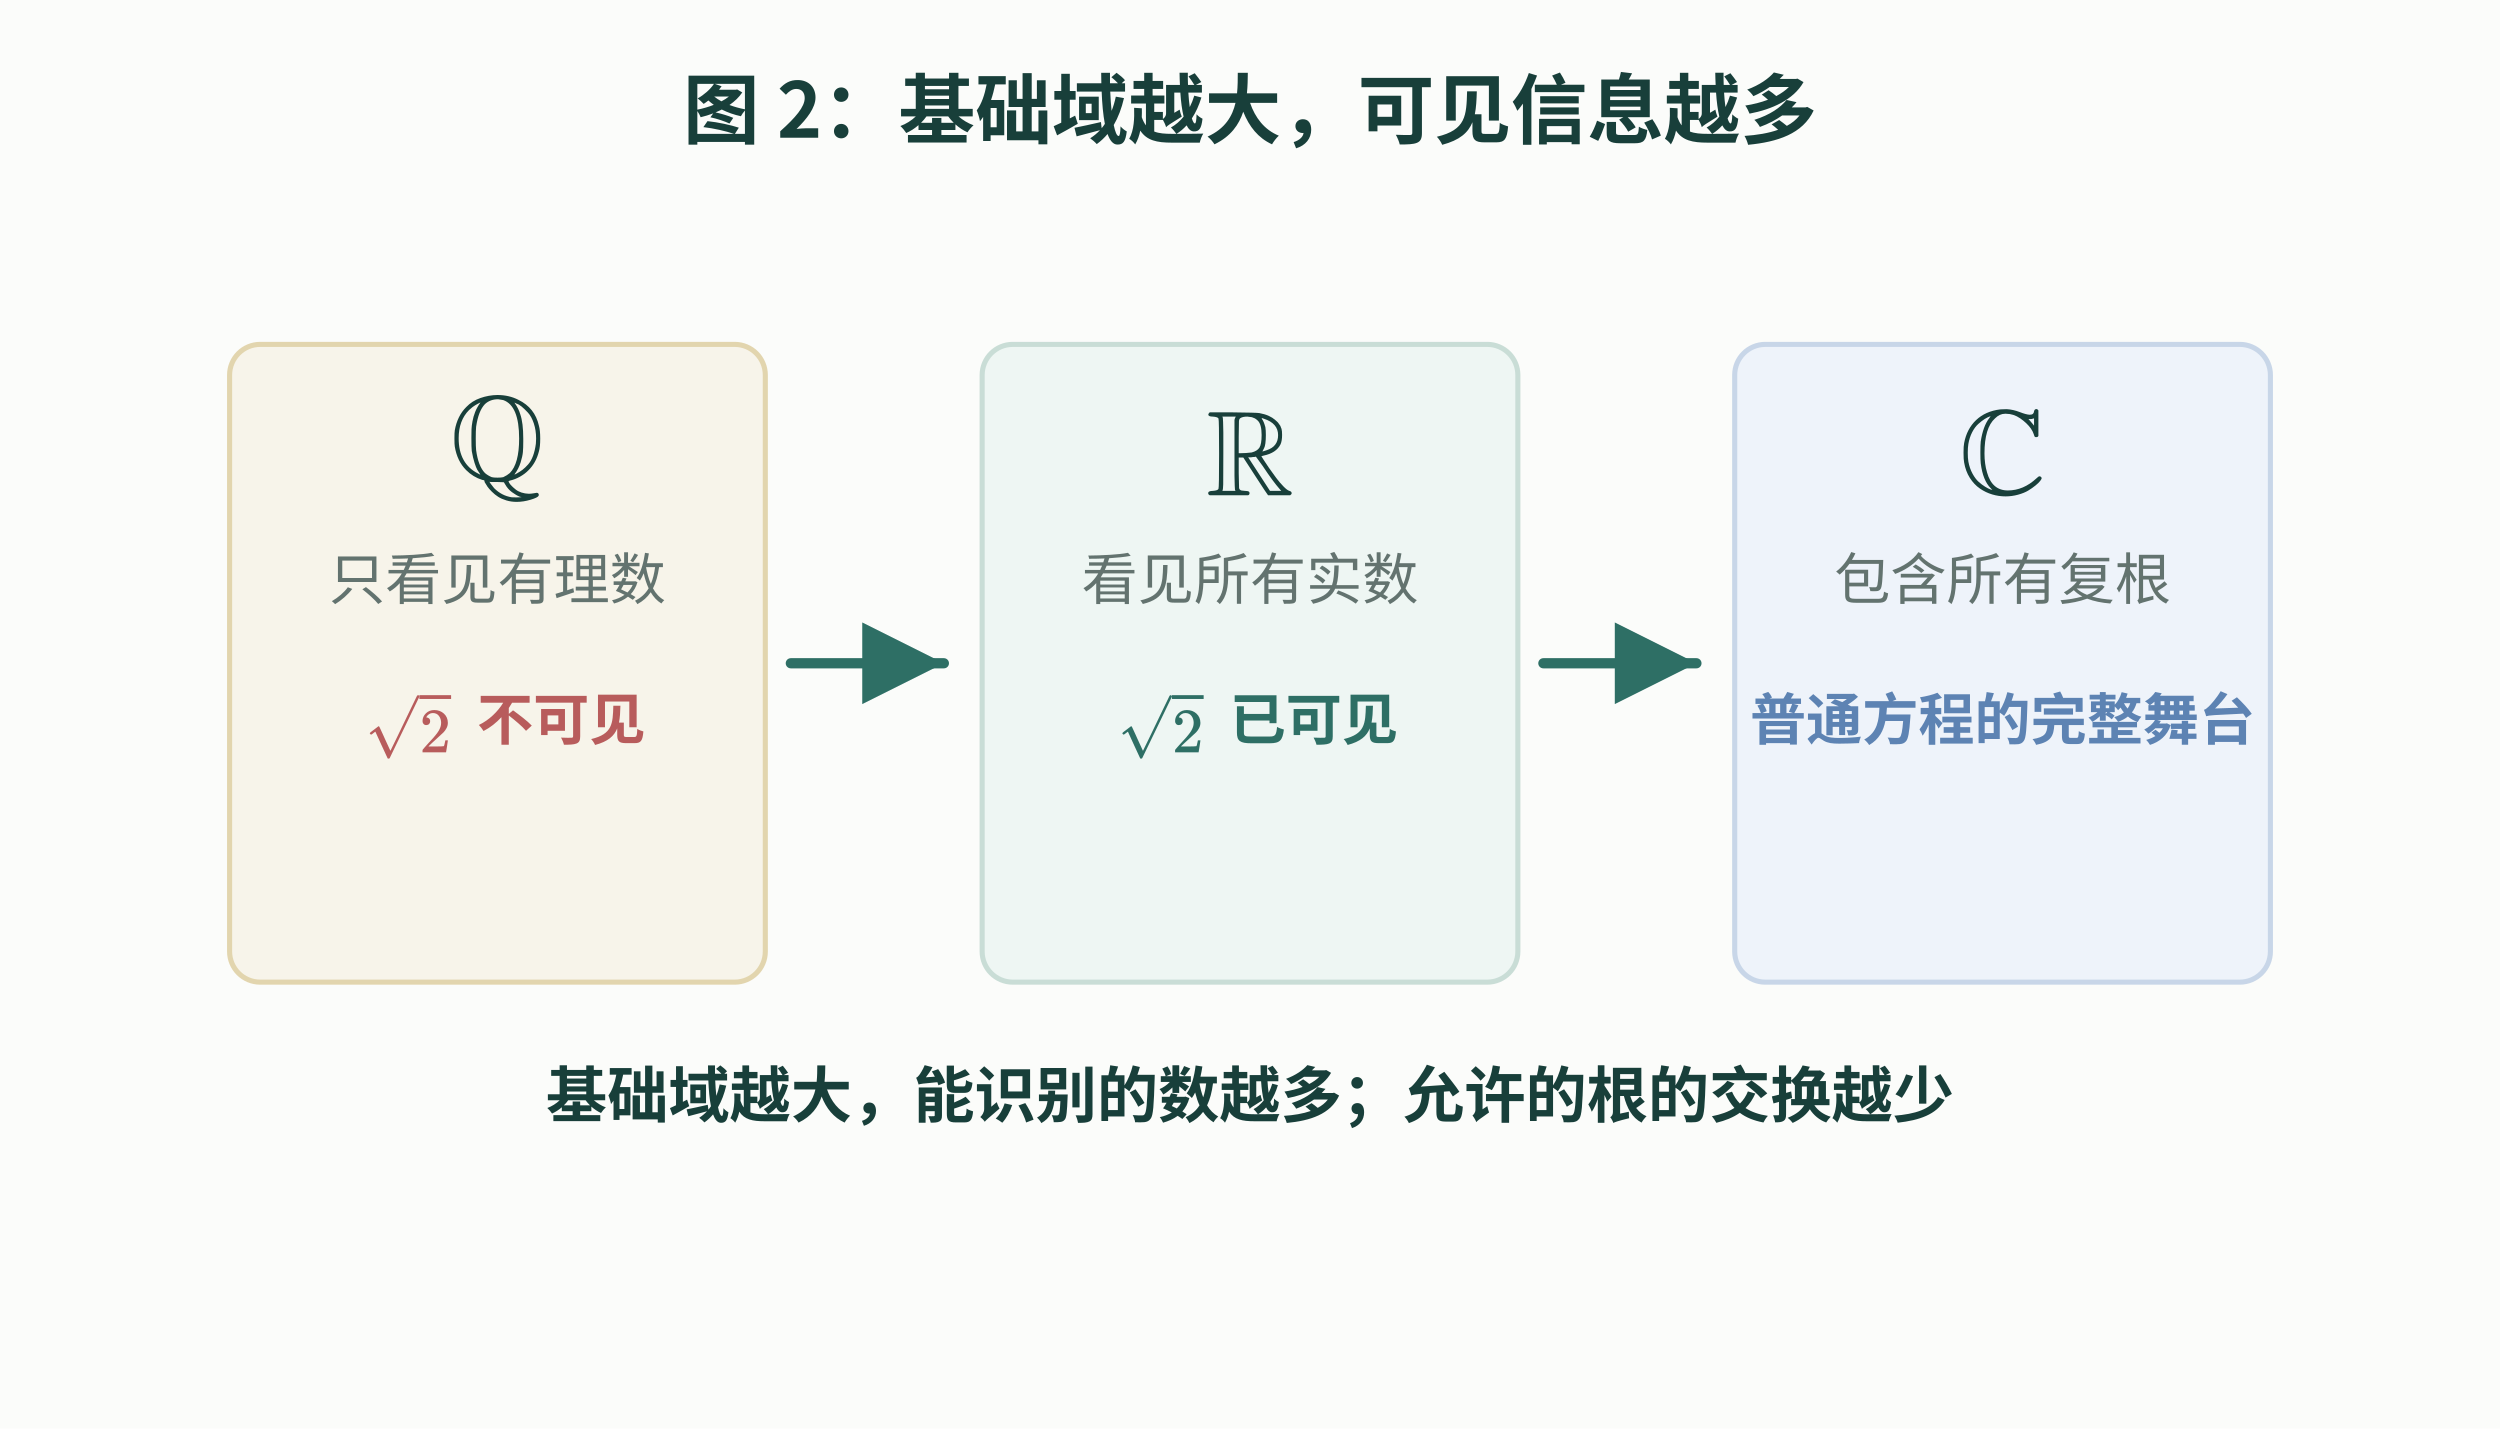
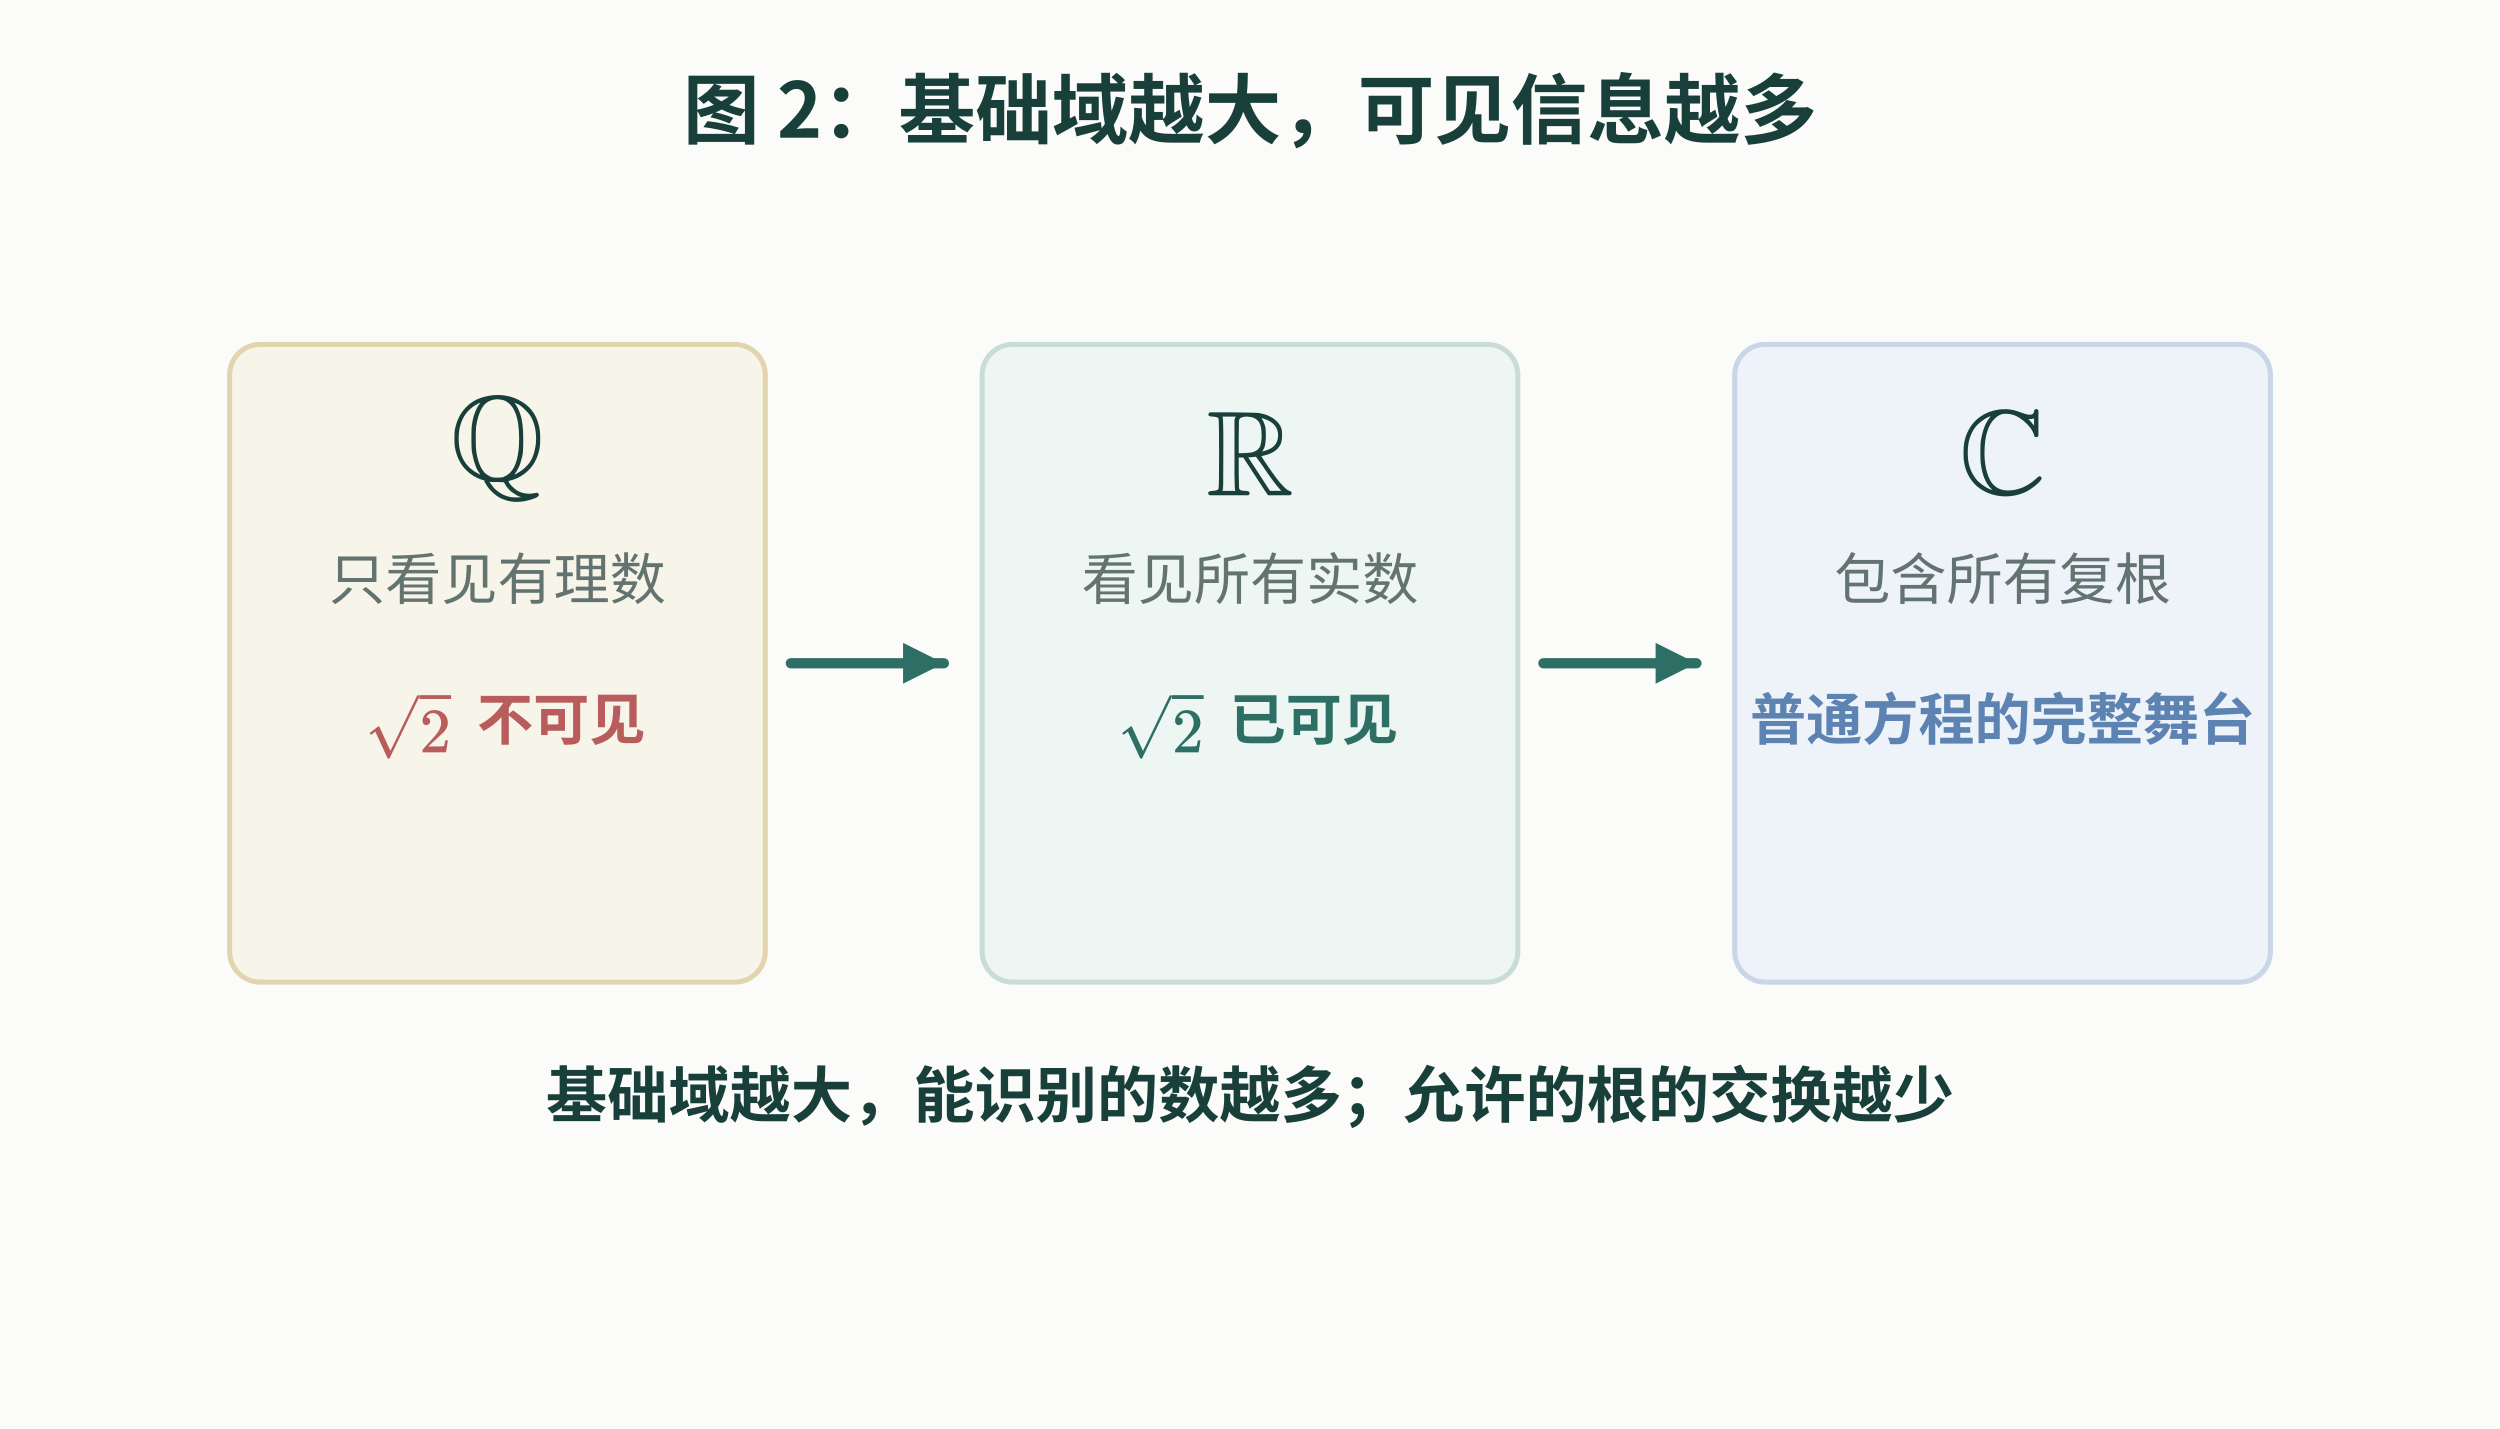
<svg xmlns="http://www.w3.org/2000/svg" width="980" height="560" viewBox="0 0 980 560" role="img" aria-label="图 2：基础域越大，可见信息越多">
  <rect width="100%" height="100%" fill="#fbfcfa" />
  <defs>
-     <marker id="arrow" markerWidth="12" markerHeight="12" refX="10" refY="6" orient="auto">
-       <path d="M2,2 L10,6 L2,10 Z" fill="#2e6f65" />
+     <marker id="arrow" markerWidth="6" markerHeight="6" refX="5" refY="3" orient="auto">
+       <path d="M1,1 L5,3 L1,5 Z" fill="#2e6f65" />
    </marker>
-     <marker id="arrowStart" markerWidth="12" markerHeight="12" refX="2" refY="6" orient="auto">
-       <path d="M10,2 L2,6 L10,10 Z" fill="#2e6f65" />
+     <marker id="arrowStart" markerWidth="6" markerHeight="6" refX="1" refY="3" orient="auto">
+       <path d="M5,1 L1,3 L5,5 Z" fill="#2e6f65" />
    </marker>
-     <marker id="arrowRed" markerWidth="12" markerHeight="12" refX="10" refY="6" orient="auto">
-       <path d="M2,2 L10,6 L2,10 Z" fill="#b85c5c" />
+     <marker id="arrowRed" markerWidth="6" markerHeight="6" refX="5" refY="3" orient="auto">
+       <path d="M1,1 L5,3 L1,5 Z" fill="#b85c5c" />
    </marker>
-     <marker id="arrowStartRed" markerWidth="12" markerHeight="12" refX="2" refY="6" orient="auto">
-       <path d="M10,2 L2,6 L10,10 Z" fill="#b85c5c" />
+     <marker id="arrowStartRed" markerWidth="6" markerHeight="6" refX="1" refY="3" orient="auto">
+       <path d="M5,1 L1,3 L5,5 Z" fill="#b85c5c" />
    </marker>
    <filter id="shadow" x="-20%" y="-20%" width="140%" height="140%">
      <feDropShadow dx="0" dy="3" stdDeviation="4" flood-color="#12332f" flood-opacity="0.12" />
    </filter>
  </defs>
  <text x="490.0" y="54" font-family="Microsoft YaHei, Noto Sans CJK SC, Arial, sans-serif" font-size="30" font-weight="700" fill="#183f3a" text-anchor="middle">图 2：基础域越大，可见信息越多</text>
  <rect x="90" y="135" width="210" height="250" rx="12" fill="#f7f4ea" stroke="#e2d5ae" stroke-width="2" />
  <rect x="385" y="135" width="210" height="250" rx="12" fill="#eef6f3" stroke="#c9ddd6" stroke-width="2" />
  <rect x="680" y="135" width="210" height="250" rx="12" fill="#eef3fa" stroke="#c8d6e8" stroke-width="2" />
  <svg x="176.52" y="154.84" width="36.96" height="41.90" viewBox="0 -701 778 882" color="#183f3a" overflow="visible">
    <g stroke="currentColor" fill="currentColor" stroke-width="0" transform="scale(1,-1)">
      <g data-mml-node="math">
        <g data-mml-node="TeXAtom" data-mjx-texclass="ORD">
          <g data-mml-node="mi">
            <path data-c="211A" d="M480 -10Q480 -13 486 -24T507 -50T541 -80T588 -104T648 -114Q666 -114 688 -110T714 -106Q724 -106 728 -114T729 -130Q723 -145 663 -163T548 -181Q503 -181 463 -169T395 -139T343 -97T307 -56T284 -19L280 -3L262 1Q188 24 131 81Q57 155 37 275Q34 292 34 342T37 410Q58 528 131 601Q179 652 248 676T388 701Q485 701 562 661Q698 595 731 448Q742 410 742 341T731 235Q707 141 646 81Q616 50 575 27T493 -5L480 -10ZM568 342Q568 613 437 659L395 666Q329 666 286 626Q232 570 213 439Q210 408 210 342T213 246Q231 113 286 57Q309 37 342 23Q357 19 389 19Q420 19 437 23Q469 38 491 57Q568 134 568 342ZM174 341V354Q174 393 175 419T183 484T205 561T246 635L249 639Q246 639 224 627T193 608Q189 606 183 601T169 589T155 577Q69 491 69 344Q69 133 231 52Q247 42 247 46Q247 46 246 48Q231 69 222 85T200 141T177 239Q174 269 174 341ZM708 341Q708 410 689 467T640 556T588 606T546 630Q532 638 531 638Q530 638 531 635Q563 590 577 543Q602 472 602 341V316Q602 264 599 230T580 144T531 48Q529 44 532 45T546 52Q575 68 596 84T642 128T683 200T706 299Q708 327 708 341ZM391 -17H333Q329 -15 326 -15Q324 -15 324 -17Q324 -21 362 -68Q424 -130 506 -143Q518 -144 544 -144Q569 -144 577 -143L589 -141L575 -139Q544 -127 509 -101T453 -37L442 -19L391 -17Z" />
          </g>
        </g>
      </g>
    </g>
  </svg>
  <text x="195" y="235" font-family="Microsoft YaHei, Noto Sans CJK SC, Arial, sans-serif" font-size="22" font-weight="400" fill="#63736f" text-anchor="middle">只看见有理数</text>
  <svg x="143.16" y="271.01" width="33.67" height="26.38" viewBox="0 -960.5 1353 1060" color="#b85c5c" overflow="visible">
    <g stroke="currentColor" fill="currentColor" stroke-width="0" transform="scale(1,-1)">
      <g data-mml-node="math">
        <g data-mml-node="msqrt">
          <g transform="translate(853,0)">
            <g data-mml-node="mn">
              <path data-c="32" d="M109 429Q82 429 66 447T50 491Q50 562 103 614T235 666Q326 666 387 610T449 465Q449 422 429 383T381 315T301 241Q265 210 201 149L142 93L218 92Q375 92 385 97Q392 99 409 186V189H449V186Q448 183 436 95T421 3V0H50V19V31Q50 38 56 46T86 81Q115 113 136 137Q145 147 170 174T204 211T233 244T261 278T284 308T305 340T320 369T333 401T340 431T343 464Q343 527 309 573T212 619Q179 619 154 602T119 569T109 550Q109 549 114 549Q132 549 151 535T170 489Q170 464 154 447T109 429Z" />
            </g>
          </g>
          <g data-mml-node="mo" transform="translate(0,100.5)">
            <path data-c="221A" d="M95 178Q89 178 81 186T72 200T103 230T169 280T207 309Q209 311 212 311H213Q219 311 227 294T281 177Q300 134 312 108L397 -77Q398 -77 501 136T707 565T814 786Q820 800 834 800Q841 800 846 794T853 782V776L620 293L385 -193Q381 -200 366 -200Q357 -200 354 -197Q352 -195 256 15L160 225L144 214Q129 202 113 190T95 178Z" />
          </g>
          <rect width="500" height="60" x="853" y="840.5" />
        </g>
      </g>
    </g>
  </svg>
  <text x="220" y="290" font-family="Microsoft YaHei, Noto Sans CJK SC, Arial, sans-serif" font-size="22" font-weight="700" fill="#b85c5c" text-anchor="middle">不可见</text>
  <svg x="472.85" y="161.64" width="34.29" height="32.45" viewBox="0 -683 722 683" color="#183f3a" overflow="visible">
    <g stroke="currentColor" fill="currentColor" stroke-width="0" transform="scale(1,-1)">
      <g data-mml-node="math">
        <g data-mml-node="TeXAtom" data-mjx-texclass="ORD">
          <g data-mml-node="mi">
            <path data-c="211D" d="M17 665Q17 672 28 683H221Q415 681 439 677Q461 673 481 667T516 654T544 639T566 623T584 607T597 592T607 578T614 565T618 554L621 548Q626 530 626 497Q626 447 613 419Q578 348 473 326L455 321Q462 310 473 292T517 226T578 141T637 72T686 35Q705 30 705 16Q705 7 693 -1H510Q503 6 404 159L306 310H268V183Q270 67 271 59Q274 42 291 38Q295 37 319 35Q344 35 353 28Q362 17 353 3L346 -1H28Q16 5 16 16Q16 35 55 35Q96 38 101 52Q106 60 106 341T101 632Q95 645 55 648Q17 648 17 665ZM241 35Q238 42 237 45T235 78T233 163T233 337V621L237 635L244 648H133Q136 641 137 638T139 603T141 517T141 341Q141 131 140 89T134 37Q133 36 133 35H241ZM457 496Q457 540 449 570T425 615T400 634T377 643Q374 643 339 648Q300 648 281 635Q271 628 270 610T268 481V346H284Q327 346 375 352Q421 364 439 392T457 496ZM492 537T492 496T488 427T478 389T469 371T464 361Q464 360 465 360Q469 360 497 370Q593 400 593 495Q593 592 477 630L457 637L461 626Q474 611 488 561Q492 537 492 496ZM464 243Q411 317 410 317Q404 317 401 315Q384 315 370 312H346L526 35H619L606 50Q553 109 464 243Z" />
          </g>
        </g>
      </g>
    </g>
  </svg>
  <text x="490" y="235" font-family="Microsoft YaHei, Noto Sans CJK SC, Arial, sans-serif" font-size="22" font-weight="400" fill="#63736f" text-anchor="middle">看见所有实数</text>
  <svg x="438.16" y="271.01" width="33.67" height="26.38" viewBox="0 -960.5 1353 1060" color="#2e6f65" overflow="visible">
    <g stroke="currentColor" fill="currentColor" stroke-width="0" transform="scale(1,-1)">
      <g data-mml-node="math">
        <g data-mml-node="msqrt">
          <g transform="translate(853,0)">
            <g data-mml-node="mn">
              <path data-c="32" d="M109 429Q82 429 66 447T50 491Q50 562 103 614T235 666Q326 666 387 610T449 465Q449 422 429 383T381 315T301 241Q265 210 201 149L142 93L218 92Q375 92 385 97Q392 99 409 186V189H449V186Q448 183 436 95T421 3V0H50V19V31Q50 38 56 46T86 81Q115 113 136 137Q145 147 170 174T204 211T233 244T261 278T284 308T305 340T320 369T333 401T340 431T343 464Q343 527 309 573T212 619Q179 619 154 602T119 569T109 550Q109 549 114 549Q132 549 151 535T170 489Q170 464 154 447T109 429Z" />
            </g>
          </g>
          <g data-mml-node="mo" transform="translate(0,100.5)">
            <path data-c="221A" d="M95 178Q89 178 81 186T72 200T103 230T169 280T207 309Q209 311 212 311H213Q219 311 227 294T281 177Q300 134 312 108L397 -77Q398 -77 501 136T707 565T814 786Q820 800 834 800Q841 800 846 794T853 782V776L620 293L385 -193Q381 -200 366 -200Q357 -200 354 -197Q352 -195 256 15L160 225L144 214Q129 202 113 190T95 178Z" />
          </g>
          <rect width="500" height="60" x="853" y="840.5" />
        </g>
      </g>
    </g>
  </svg>
  <text x="515" y="290" font-family="Microsoft YaHei, Noto Sans CJK SC, Arial, sans-serif" font-size="22" font-weight="700" fill="#2e6f65" text-anchor="middle">已可见</text>
  <svg x="767.85" y="160.34" width="34.29" height="34.25" viewBox="0 -702 722 721" color="#183f3a" overflow="visible">
    <g stroke="currentColor" fill="currentColor" stroke-width="0" transform="scale(1,-1)">
      <g data-mml-node="math">
        <g data-mml-node="TeXAtom" data-mjx-texclass="ORD">
          <g data-mml-node="mi">
            <path data-c="2102" d="M684 131Q684 125 672 109T633 71T573 29T489 -5T386 -19Q330 -19 276 -3T174 46T91 134T44 261Q39 283 39 341T44 421Q66 538 143 611T341 699Q344 699 364 700T395 701Q449 698 503 677T585 655Q603 655 611 662T620 678T625 694T639 702Q650 702 657 690V481L653 474Q640 467 628 472Q624 476 618 496T595 541Q562 587 507 625T390 663H381Q337 663 299 625Q212 547 212 336Q212 249 233 179Q274 30 405 30Q533 30 641 130Q658 147 666 147Q671 147 677 143T684 131ZM250 625Q264 643 261 643Q238 635 214 620T161 579T110 510T79 414Q74 384 74 341T79 268Q89 213 113 169T164 101T217 61T260 39L277 34Q270 41 264 48Q199 111 181 254Q178 281 178 344T181 434Q200 559 250 625ZM621 565V625Q617 623 613 623Q603 619 590 619H575L588 605Q608 583 610 579L621 565Z" />
          </g>
        </g>
      </g>
    </g>
  </svg>
  <text x="785" y="235" font-family="Microsoft YaHei, Noto Sans CJK SC, Arial, sans-serif" font-size="22" font-weight="400" fill="#63736f" text-anchor="middle">包含所有复根</text>
  <text x="785" y="290" font-family="Microsoft YaHei, Noto Sans CJK SC, Arial, sans-serif" font-size="22" font-weight="700" fill="#5d83b3" text-anchor="middle">普通方程的完整舞台</text>
  <line x1="310" y1="260" x2="370" y2="260" stroke="#2e6f65" stroke-width="4" stroke-linecap="round" marker-end="url(#arrow)" />
  <line x1="605" y1="260" x2="665" y2="260" stroke="#2e6f65" stroke-width="4" stroke-linecap="round" marker-end="url(#arrow)" />
  <text x="490" y="438" font-family="Microsoft YaHei, Noto Sans CJK SC, Arial, sans-serif" font-size="24" font-weight="700" fill="#183f3a" text-anchor="middle">基础域越大，能识别的数越多；允许的根的交换越少</text>
</svg>
